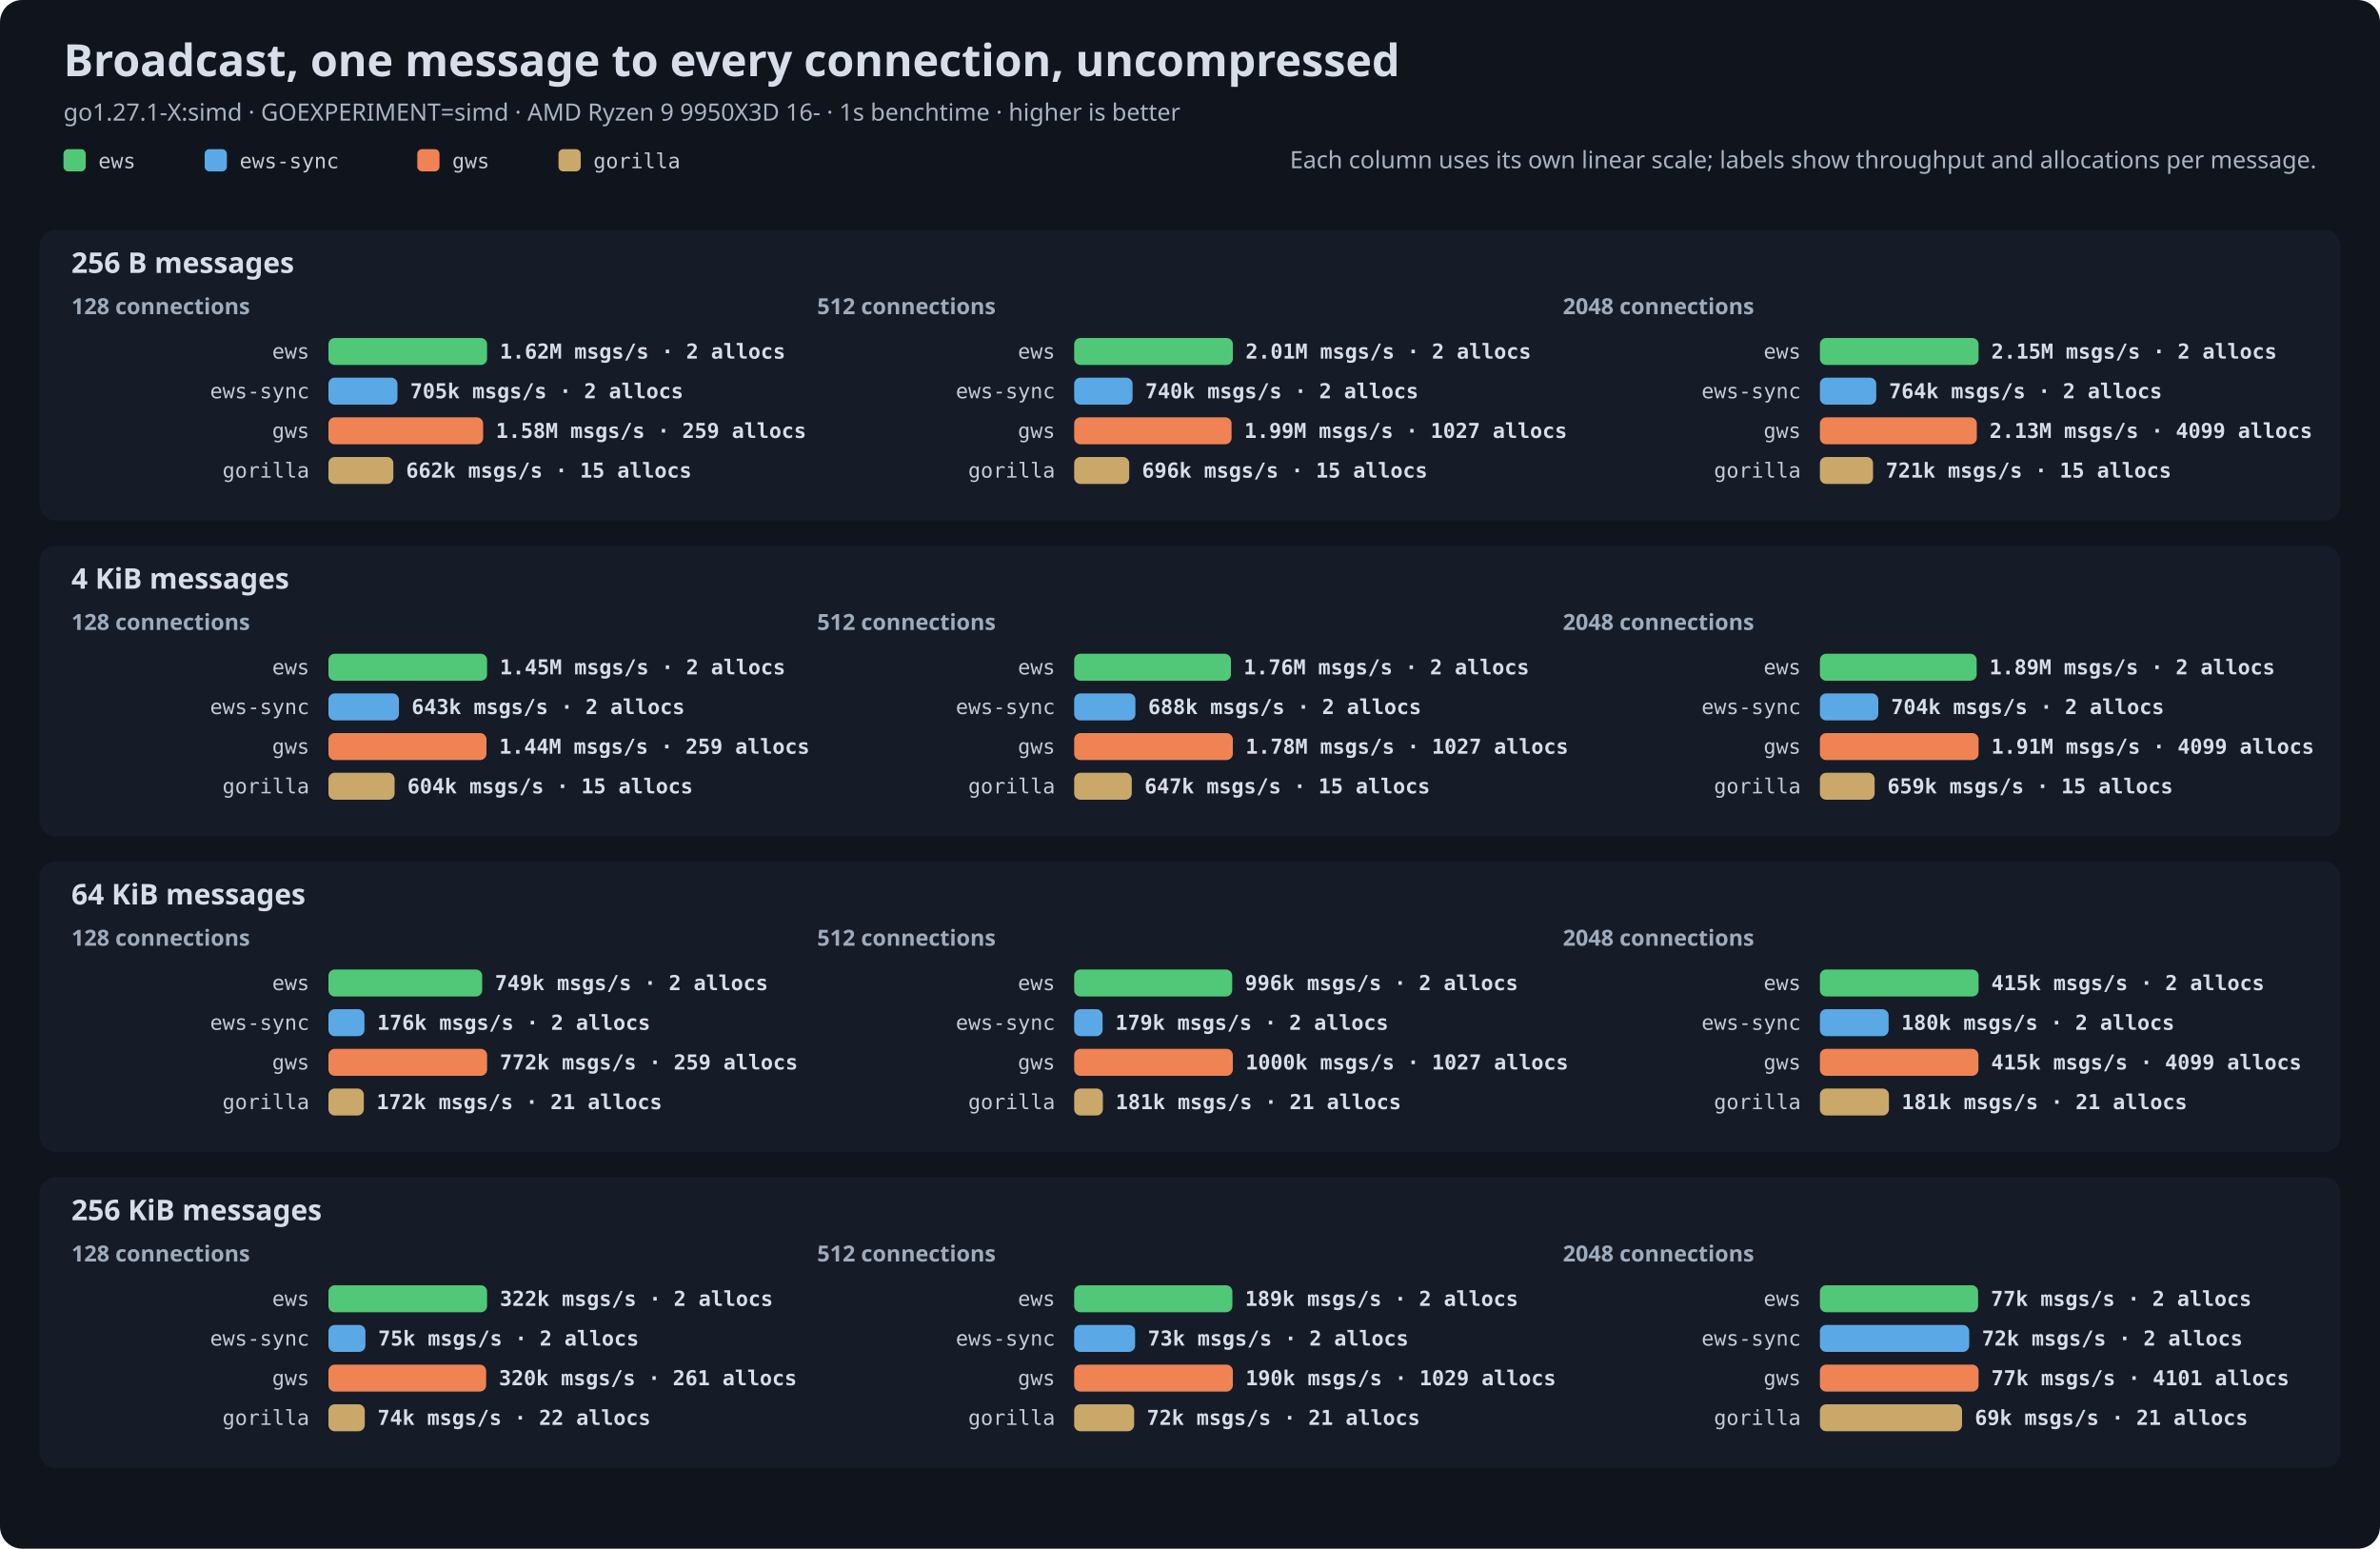
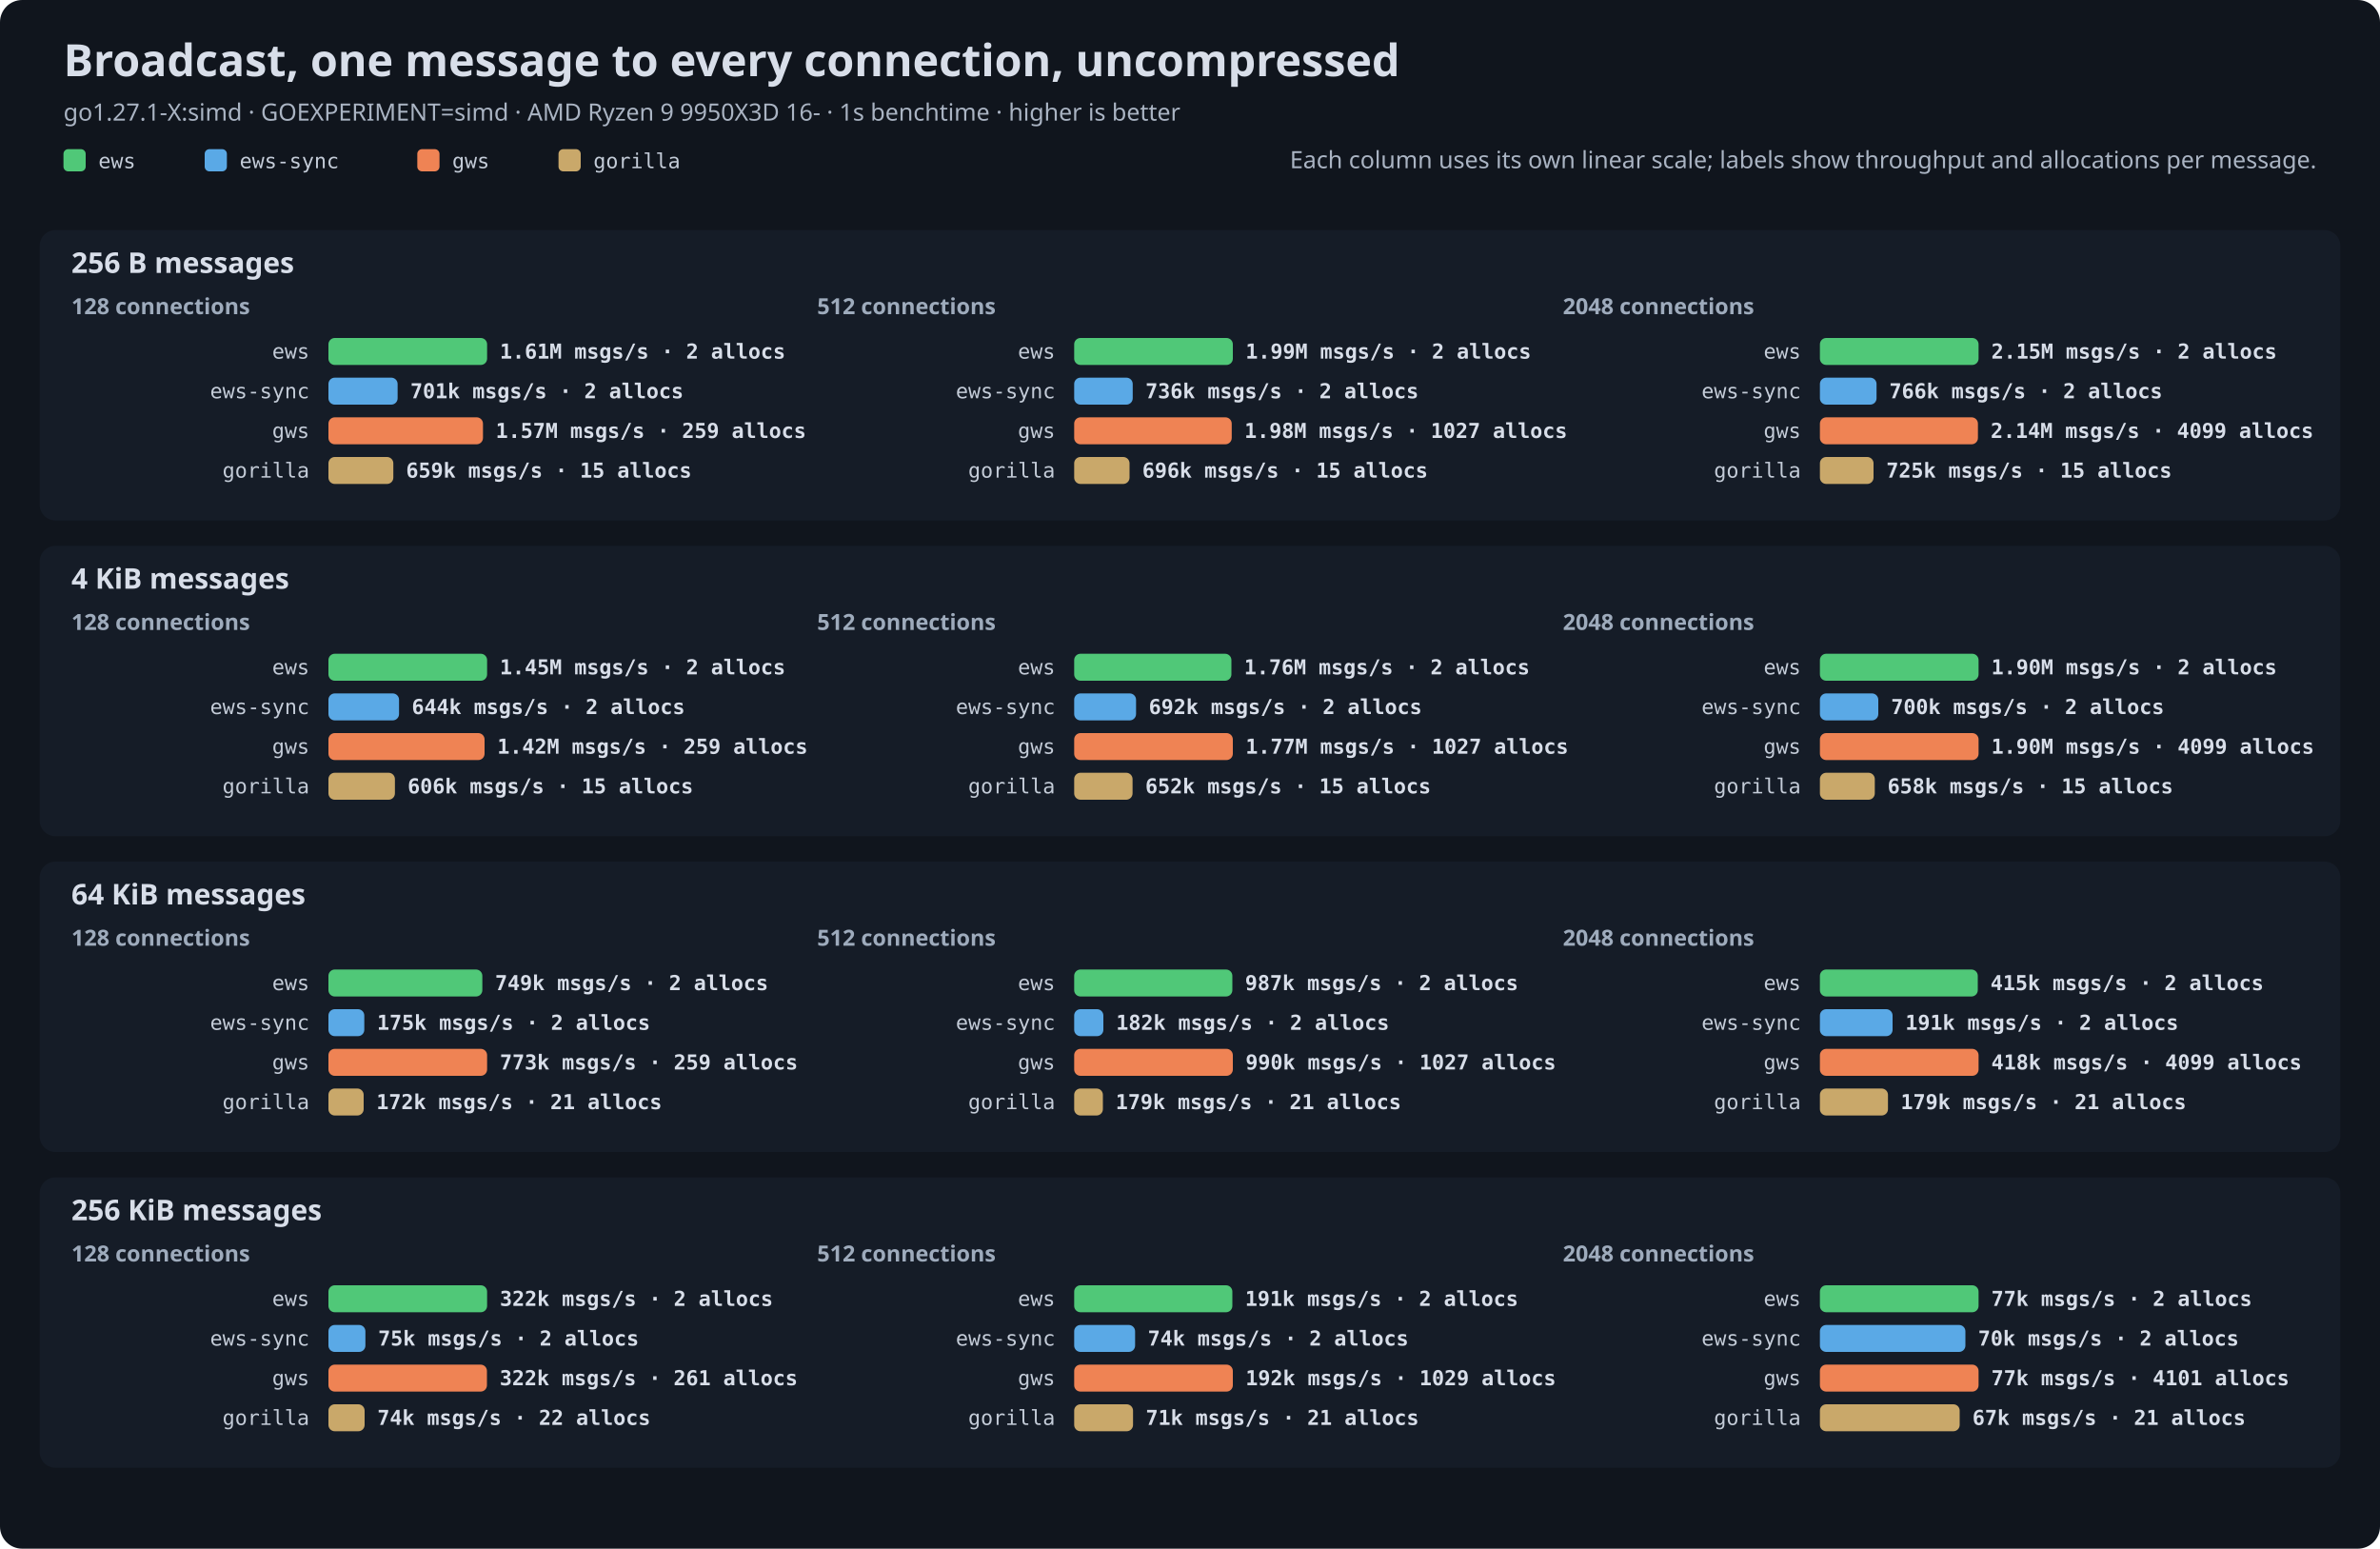
<svg xmlns="http://www.w3.org/2000/svg" width="1500" height="976" viewBox="0 0 1500 976" role="img" aria-labelledby="title desc">
  <style>text{font-family:ui-monospace,SFMono-Regular,Menlo,Consolas,monospace;fill:#d8dee9}.title{font-family:ui-sans-serif,system-ui,sans-serif;font-size:28px;font-weight:700}.subtitle{font-family:ui-sans-serif,system-ui,sans-serif;font-size:15px;fill:#aab4c3}.group{font-family:ui-sans-serif,system-ui,sans-serif;font-size:18px;font-weight:650}.contract{font-family:ui-sans-serif,system-ui,sans-serif;font-size:14px;font-weight:650;fill:#9eabbc}.series{font-size:13px;fill:#c4ccd8}.value{font-size:13px;font-weight:650}.panel{fill:#151c27}</style>
  <rect width="1500" height="976" rx="14" fill="#10151d" />
  <text class="title" x="40" y="48">Broadcast, one message to every connection, uncompressed</text>
  <text class="subtitle" x="40" y="76">go1.27.1-X:simd · GOEXPERIMENT=simd · AMD Ryzen 9 9950X3D 16- · 1s benchtime · higher is better</text>
  <rect x="40" y="94" width="14" height="14" rx="3" fill="#50c878" />
  <text class="series" x="62" y="106">ews</text>
  <rect x="129" y="94" width="14" height="14" rx="3" fill="#5aa9e6" />
  <text class="series" x="151" y="106">ews-sync</text>
  <rect x="263" y="94" width="14" height="14" rx="3" fill="#ef8354" />
  <text class="series" x="285" y="106">gws</text>
  <rect x="352" y="94" width="14" height="14" rx="3" fill="#c9a86a" />
  <text class="series" x="374" y="106">gorilla</text>
  <text class="subtitle" x="1460" y="106" text-anchor="end">Each column uses its own linear scale; labels show throughput and allocations per message.</text>
  <g transform="translate(0,145)">
    <rect class="panel" x="25" y="0" width="1450" height="183" rx="10" />
    <text class="group" x="45" y="27">256 B messages</text>
    <text class="contract" x="45" y="53">128 connections</text>
    <text class="series" x="195" y="81" text-anchor="end">ews</text>
    <rect x="207" y="68" width="100.0" height="17" rx="4" fill="#50c878" />
-     <text class="value" x="315.0" y="81">1.62M msgs/s · 2 allocs</text>
+     <text class="value" x="315.0" y="81">1.61M msgs/s · 2 allocs</text>
    <text class="series" x="195" y="106" text-anchor="end">ews-sync</text>
-     <rect x="207" y="93" width="43.5" height="17" rx="4" fill="#5aa9e6" />
-     <text class="value" x="258.5" y="106">705k msgs/s · 2 allocs</text>
+     <rect x="207" y="93" width="43.6" height="17" rx="4" fill="#5aa9e6" />
+     <text class="value" x="258.6" y="106">701k msgs/s · 2 allocs</text>
    <text class="series" x="195" y="131" text-anchor="end">gws</text>
-     <rect x="207" y="118" width="97.5" height="17" rx="4" fill="#ef8354" />
-     <text class="value" x="312.5" y="131">1.58M msgs/s · 259 allocs</text>
+     <rect x="207" y="118" width="97.4" height="17" rx="4" fill="#ef8354" />
+     <text class="value" x="312.4" y="131">1.57M msgs/s · 259 allocs</text>
    <text class="series" x="195" y="156" text-anchor="end">gorilla</text>
    <rect x="207" y="143" width="40.9" height="17" rx="4" fill="#c9a86a" />
-     <text class="value" x="255.9" y="156">662k msgs/s · 15 allocs</text>
+     <text class="value" x="255.9" y="156">659k msgs/s · 15 allocs</text>
    <text class="contract" x="515" y="53">512 connections</text>
    <text class="series" x="665" y="81" text-anchor="end">ews</text>
    <rect x="677" y="68" width="100.0" height="17" rx="4" fill="#50c878" />
-     <text class="value" x="785.0" y="81">2.01M msgs/s · 2 allocs</text>
+     <text class="value" x="785.0" y="81">1.99M msgs/s · 2 allocs</text>
    <text class="series" x="665" y="106" text-anchor="end">ews-sync</text>
-     <rect x="677" y="93" width="36.8" height="17" rx="4" fill="#5aa9e6" />
-     <text class="value" x="721.8" y="106">740k msgs/s · 2 allocs</text>
+     <rect x="677" y="93" width="36.9" height="17" rx="4" fill="#5aa9e6" />
+     <text class="value" x="721.9" y="106">736k msgs/s · 2 allocs</text>
    <text class="series" x="665" y="131" text-anchor="end">gws</text>
-     <rect x="677" y="118" width="99.2" height="17" rx="4" fill="#ef8354" />
-     <text class="value" x="784.2" y="131">1.99M msgs/s · 1027 allocs</text>
+     <rect x="677" y="118" width="99.3" height="17" rx="4" fill="#ef8354" />
+     <text class="value" x="784.3" y="131">1.98M msgs/s · 1027 allocs</text>
    <text class="series" x="665" y="156" text-anchor="end">gorilla</text>
-     <rect x="677" y="143" width="34.7" height="17" rx="4" fill="#c9a86a" />
-     <text class="value" x="719.7" y="156">696k msgs/s · 15 allocs</text>
+     <rect x="677" y="143" width="34.9" height="17" rx="4" fill="#c9a86a" />
+     <text class="value" x="719.9" y="156">696k msgs/s · 15 allocs</text>
    <text class="contract" x="985" y="53">2048 connections</text>
    <text class="series" x="1135" y="81" text-anchor="end">ews</text>
    <rect x="1147" y="68" width="100.0" height="17" rx="4" fill="#50c878" />
    <text class="value" x="1255.0" y="81">2.15M msgs/s · 2 allocs</text>
    <text class="series" x="1135" y="106" text-anchor="end">ews-sync</text>
-     <rect x="1147" y="93" width="35.5" height="17" rx="4" fill="#5aa9e6" />
-     <text class="value" x="1190.5" y="106">764k msgs/s · 2 allocs</text>
+     <rect x="1147" y="93" width="35.7" height="17" rx="4" fill="#5aa9e6" />
+     <text class="value" x="1190.7" y="106">766k msgs/s · 2 allocs</text>
    <text class="series" x="1135" y="131" text-anchor="end">gws</text>
-     <rect x="1147" y="118" width="98.9" height="17" rx="4" fill="#ef8354" />
-     <text class="value" x="1253.9" y="131">2.13M msgs/s · 4099 allocs</text>
+     <rect x="1147" y="118" width="99.6" height="17" rx="4" fill="#ef8354" />
+     <text class="value" x="1254.6" y="131">2.14M msgs/s · 4099 allocs</text>
    <text class="series" x="1135" y="156" text-anchor="end">gorilla</text>
-     <rect x="1147" y="143" width="33.5" height="17" rx="4" fill="#c9a86a" />
-     <text class="value" x="1188.5" y="156">721k msgs/s · 15 allocs</text>
+     <rect x="1147" y="143" width="33.8" height="17" rx="4" fill="#c9a86a" />
+     <text class="value" x="1188.8" y="156">725k msgs/s · 15 allocs</text>
  </g>
  <g transform="translate(0,344)">
    <rect class="panel" x="25" y="0" width="1450" height="183" rx="10" />
    <text class="group" x="45" y="27">4 KiB messages</text>
    <text class="contract" x="45" y="53">128 connections</text>
    <text class="series" x="195" y="81" text-anchor="end">ews</text>
    <rect x="207" y="68" width="100.0" height="17" rx="4" fill="#50c878" />
    <text class="value" x="315.0" y="81">1.45M msgs/s · 2 allocs</text>
    <text class="series" x="195" y="106" text-anchor="end">ews-sync</text>
-     <rect x="207" y="93" width="44.4" height="17" rx="4" fill="#5aa9e6" />
-     <text class="value" x="259.4" y="106">643k msgs/s · 2 allocs</text>
+     <rect x="207" y="93" width="44.5" height="17" rx="4" fill="#5aa9e6" />
+     <text class="value" x="259.5" y="106">644k msgs/s · 2 allocs</text>
    <text class="series" x="195" y="131" text-anchor="end">gws</text>
-     <rect x="207" y="118" width="99.6" height="17" rx="4" fill="#ef8354" />
-     <text class="value" x="314.6" y="131">1.44M msgs/s · 259 allocs</text>
+     <rect x="207" y="118" width="98.4" height="17" rx="4" fill="#ef8354" />
+     <text class="value" x="313.4" y="131">1.42M msgs/s · 259 allocs</text>
    <text class="series" x="195" y="156" text-anchor="end">gorilla</text>
-     <rect x="207" y="143" width="41.7" height="17" rx="4" fill="#c9a86a" />
-     <text class="value" x="256.7" y="156">604k msgs/s · 15 allocs</text>
+     <rect x="207" y="143" width="41.9" height="17" rx="4" fill="#c9a86a" />
+     <text class="value" x="256.9" y="156">606k msgs/s · 15 allocs</text>
    <text class="contract" x="515" y="53">512 connections</text>
    <text class="series" x="665" y="81" text-anchor="end">ews</text>
-     <rect x="677" y="68" width="98.8" height="17" rx="4" fill="#50c878" />
-     <text class="value" x="783.8" y="81">1.76M msgs/s · 2 allocs</text>
+     <rect x="677" y="68" width="99.1" height="17" rx="4" fill="#50c878" />
+     <text class="value" x="784.1" y="81">1.76M msgs/s · 2 allocs</text>
    <text class="series" x="665" y="106" text-anchor="end">ews-sync</text>
-     <rect x="677" y="93" width="38.6" height="17" rx="4" fill="#5aa9e6" />
-     <text class="value" x="723.6" y="106">688k msgs/s · 2 allocs</text>
+     <rect x="677" y="93" width="39.0" height="17" rx="4" fill="#5aa9e6" />
+     <text class="value" x="724.0" y="106">692k msgs/s · 2 allocs</text>
    <text class="series" x="665" y="131" text-anchor="end">gws</text>
    <rect x="677" y="118" width="100.0" height="17" rx="4" fill="#ef8354" />
-     <text class="value" x="785.0" y="131">1.78M msgs/s · 1027 allocs</text>
+     <text class="value" x="785.0" y="131">1.77M msgs/s · 1027 allocs</text>
    <text class="series" x="665" y="156" text-anchor="end">gorilla</text>
-     <rect x="677" y="143" width="36.3" height="17" rx="4" fill="#c9a86a" />
-     <text class="value" x="721.3" y="156">647k msgs/s · 15 allocs</text>
+     <rect x="677" y="143" width="36.8" height="17" rx="4" fill="#c9a86a" />
+     <text class="value" x="721.8" y="156">652k msgs/s · 15 allocs</text>
    <text class="contract" x="985" y="53">2048 connections</text>
    <text class="series" x="1135" y="81" text-anchor="end">ews</text>
-     <rect x="1147" y="68" width="98.8" height="17" rx="4" fill="#50c878" />
-     <text class="value" x="1253.8" y="81">1.89M msgs/s · 2 allocs</text>
+     <rect x="1147" y="68" width="100.0" height="17" rx="4" fill="#50c878" />
+     <text class="value" x="1255.0" y="81">1.90M msgs/s · 2 allocs</text>
    <text class="series" x="1135" y="106" text-anchor="end">ews-sync</text>
    <rect x="1147" y="93" width="36.8" height="17" rx="4" fill="#5aa9e6" />
-     <text class="value" x="1191.8" y="106">704k msgs/s · 2 allocs</text>
+     <text class="value" x="1191.8" y="106">700k msgs/s · 2 allocs</text>
    <text class="series" x="1135" y="131" text-anchor="end">gws</text>
    <rect x="1147" y="118" width="100.0" height="17" rx="4" fill="#ef8354" />
-     <text class="value" x="1255.0" y="131">1.91M msgs/s · 4099 allocs</text>
+     <text class="value" x="1255.0" y="131">1.90M msgs/s · 4099 allocs</text>
    <text class="series" x="1135" y="156" text-anchor="end">gorilla</text>
-     <rect x="1147" y="143" width="34.5" height="17" rx="4" fill="#c9a86a" />
-     <text class="value" x="1189.5" y="156">659k msgs/s · 15 allocs</text>
+     <rect x="1147" y="143" width="34.6" height="17" rx="4" fill="#c9a86a" />
+     <text class="value" x="1189.6" y="156">658k msgs/s · 15 allocs</text>
  </g>
  <g transform="translate(0,543)">
    <rect class="panel" x="25" y="0" width="1450" height="183" rx="10" />
    <text class="group" x="45" y="27">64 KiB messages</text>
    <text class="contract" x="45" y="53">128 connections</text>
    <text class="series" x="195" y="81" text-anchor="end">ews</text>
-     <rect x="207" y="68" width="96.9" height="17" rx="4" fill="#50c878" />
-     <text class="value" x="311.9" y="81">749k msgs/s · 2 allocs</text>
+     <rect x="207" y="68" width="97.0" height="17" rx="4" fill="#50c878" />
+     <text class="value" x="312.0" y="81">749k msgs/s · 2 allocs</text>
    <text class="series" x="195" y="106" text-anchor="end">ews-sync</text>
-     <rect x="207" y="93" width="22.7" height="17" rx="4" fill="#5aa9e6" />
-     <text class="value" x="237.7" y="106">176k msgs/s · 2 allocs</text>
+     <rect x="207" y="93" width="22.6" height="17" rx="4" fill="#5aa9e6" />
+     <text class="value" x="237.6" y="106">175k msgs/s · 2 allocs</text>
    <text class="series" x="195" y="131" text-anchor="end">gws</text>
    <rect x="207" y="118" width="100.0" height="17" rx="4" fill="#ef8354" />
-     <text class="value" x="315.0" y="131">772k msgs/s · 259 allocs</text>
+     <text class="value" x="315.0" y="131">773k msgs/s · 259 allocs</text>
    <text class="series" x="195" y="156" text-anchor="end">gorilla</text>
-     <rect x="207" y="143" width="22.3" height="17" rx="4" fill="#c9a86a" />
-     <text class="value" x="237.3" y="156">172k msgs/s · 21 allocs</text>
+     <rect x="207" y="143" width="22.2" height="17" rx="4" fill="#c9a86a" />
+     <text class="value" x="237.2" y="156">172k msgs/s · 21 allocs</text>
    <text class="contract" x="515" y="53">512 connections</text>
    <text class="series" x="665" y="81" text-anchor="end">ews</text>
-     <rect x="677" y="68" width="99.6" height="17" rx="4" fill="#50c878" />
-     <text class="value" x="784.6" y="81">996k msgs/s · 2 allocs</text>
+     <rect x="677" y="68" width="99.7" height="17" rx="4" fill="#50c878" />
+     <text class="value" x="784.7" y="81">987k msgs/s · 2 allocs</text>
    <text class="series" x="665" y="106" text-anchor="end">ews-sync</text>
-     <rect x="677" y="93" width="17.9" height="17" rx="4" fill="#5aa9e6" />
-     <text class="value" x="702.9" y="106">179k msgs/s · 2 allocs</text>
+     <rect x="677" y="93" width="18.4" height="17" rx="4" fill="#5aa9e6" />
+     <text class="value" x="703.4" y="106">182k msgs/s · 2 allocs</text>
    <text class="series" x="665" y="131" text-anchor="end">gws</text>
    <rect x="677" y="118" width="100.0" height="17" rx="4" fill="#ef8354" />
-     <text class="value" x="785.0" y="131">1000k msgs/s · 1027 allocs</text>
+     <text class="value" x="785.0" y="131">990k msgs/s · 1027 allocs</text>
    <text class="series" x="665" y="156" text-anchor="end">gorilla</text>
    <rect x="677" y="143" width="18.1" height="17" rx="4" fill="#c9a86a" />
-     <text class="value" x="703.1" y="156">181k msgs/s · 21 allocs</text>
+     <text class="value" x="703.1" y="156">179k msgs/s · 21 allocs</text>
    <text class="contract" x="985" y="53">2048 connections</text>
    <text class="series" x="1135" y="81" text-anchor="end">ews</text>
-     <rect x="1147" y="68" width="100.0" height="17" rx="4" fill="#50c878" />
-     <text class="value" x="1255.0" y="81">415k msgs/s · 2 allocs</text>
+     <rect x="1147" y="68" width="99.5" height="17" rx="4" fill="#50c878" />
+     <text class="value" x="1254.5" y="81">415k msgs/s · 2 allocs</text>
    <text class="series" x="1135" y="106" text-anchor="end">ews-sync</text>
-     <rect x="1147" y="93" width="43.3" height="17" rx="4" fill="#5aa9e6" />
-     <text class="value" x="1198.3" y="106">180k msgs/s · 2 allocs</text>
+     <rect x="1147" y="93" width="45.8" height="17" rx="4" fill="#5aa9e6" />
+     <text class="value" x="1200.8" y="106">191k msgs/s · 2 allocs</text>
    <text class="series" x="1135" y="131" text-anchor="end">gws</text>
-     <rect x="1147" y="118" width="99.9" height="17" rx="4" fill="#ef8354" />
-     <text class="value" x="1254.9" y="131">415k msgs/s · 4099 allocs</text>
+     <rect x="1147" y="118" width="100.0" height="17" rx="4" fill="#ef8354" />
+     <text class="value" x="1255.0" y="131">418k msgs/s · 4099 allocs</text>
    <text class="series" x="1135" y="156" text-anchor="end">gorilla</text>
-     <rect x="1147" y="143" width="43.5" height="17" rx="4" fill="#c9a86a" />
-     <text class="value" x="1198.5" y="156">181k msgs/s · 21 allocs</text>
+     <rect x="1147" y="143" width="42.9" height="17" rx="4" fill="#c9a86a" />
+     <text class="value" x="1197.9" y="156">179k msgs/s · 21 allocs</text>
  </g>
  <g transform="translate(0,742)">
    <rect class="panel" x="25" y="0" width="1450" height="183" rx="10" />
    <text class="group" x="45" y="27">256 KiB messages</text>
    <text class="contract" x="45" y="53">128 connections</text>
    <text class="series" x="195" y="81" text-anchor="end">ews</text>
    <rect x="207" y="68" width="100.0" height="17" rx="4" fill="#50c878" />
    <text class="value" x="315.0" y="81">322k msgs/s · 2 allocs</text>
    <text class="series" x="195" y="106" text-anchor="end">ews-sync</text>
    <rect x="207" y="93" width="23.3" height="17" rx="4" fill="#5aa9e6" />
    <text class="value" x="238.3" y="106">75k msgs/s · 2 allocs</text>
    <text class="series" x="195" y="131" text-anchor="end">gws</text>
-     <rect x="207" y="118" width="99.4" height="17" rx="4" fill="#ef8354" />
-     <text class="value" x="314.4" y="131">320k msgs/s · 261 allocs</text>
+     <rect x="207" y="118" width="99.9" height="17" rx="4" fill="#ef8354" />
+     <text class="value" x="314.9" y="131">322k msgs/s · 261 allocs</text>
    <text class="series" x="195" y="156" text-anchor="end">gorilla</text>
-     <rect x="207" y="143" width="22.9" height="17" rx="4" fill="#c9a86a" />
-     <text class="value" x="237.9" y="156">74k msgs/s · 22 allocs</text>
+     <rect x="207" y="143" width="22.8" height="17" rx="4" fill="#c9a86a" />
+     <text class="value" x="237.8" y="156">74k msgs/s · 22 allocs</text>
    <text class="contract" x="515" y="53">512 connections</text>
    <text class="series" x="665" y="81" text-anchor="end">ews</text>
    <rect x="677" y="68" width="99.7" height="17" rx="4" fill="#50c878" />
-     <text class="value" x="784.7" y="81">189k msgs/s · 2 allocs</text>
+     <text class="value" x="784.7" y="81">191k msgs/s · 2 allocs</text>
    <text class="series" x="665" y="106" text-anchor="end">ews-sync</text>
    <rect x="677" y="93" width="38.4" height="17" rx="4" fill="#5aa9e6" />
-     <text class="value" x="723.4" y="106">73k msgs/s · 2 allocs</text>
+     <text class="value" x="723.4" y="106">74k msgs/s · 2 allocs</text>
    <text class="series" x="665" y="131" text-anchor="end">gws</text>
    <rect x="677" y="118" width="100.0" height="17" rx="4" fill="#ef8354" />
-     <text class="value" x="785.0" y="131">190k msgs/s · 1029 allocs</text>
+     <text class="value" x="785.0" y="131">192k msgs/s · 1029 allocs</text>
    <text class="series" x="665" y="156" text-anchor="end">gorilla</text>
-     <rect x="677" y="143" width="37.8" height="17" rx="4" fill="#c9a86a" />
-     <text class="value" x="722.8" y="156">72k msgs/s · 21 allocs</text>
+     <rect x="677" y="143" width="37.1" height="17" rx="4" fill="#c9a86a" />
+     <text class="value" x="722.1" y="156">71k msgs/s · 21 allocs</text>
    <text class="contract" x="985" y="53">2048 connections</text>
    <text class="series" x="1135" y="81" text-anchor="end">ews</text>
-     <rect x="1147" y="68" width="99.7" height="17" rx="4" fill="#50c878" />
-     <text class="value" x="1254.7" y="81">77k msgs/s · 2 allocs</text>
+     <rect x="1147" y="68" width="100.0" height="17" rx="4" fill="#50c878" />
+     <text class="value" x="1255.0" y="81">77k msgs/s · 2 allocs</text>
    <text class="series" x="1135" y="106" text-anchor="end">ews-sync</text>
-     <rect x="1147" y="93" width="94.1" height="17" rx="4" fill="#5aa9e6" />
-     <text class="value" x="1249.1" y="106">72k msgs/s · 2 allocs</text>
+     <rect x="1147" y="93" width="91.7" height="17" rx="4" fill="#5aa9e6" />
+     <text class="value" x="1246.7" y="106">70k msgs/s · 2 allocs</text>
    <text class="series" x="1135" y="131" text-anchor="end">gws</text>
    <rect x="1147" y="118" width="100.0" height="17" rx="4" fill="#ef8354" />
    <text class="value" x="1255.0" y="131">77k msgs/s · 4101 allocs</text>
    <text class="series" x="1135" y="156" text-anchor="end">gorilla</text>
-     <rect x="1147" y="143" width="89.6" height="17" rx="4" fill="#c9a86a" />
-     <text class="value" x="1244.6" y="156">69k msgs/s · 21 allocs</text>
+     <rect x="1147" y="143" width="88.1" height="17" rx="4" fill="#c9a86a" />
+     <text class="value" x="1243.1" y="156">67k msgs/s · 21 allocs</text>
  </g>
</svg>
